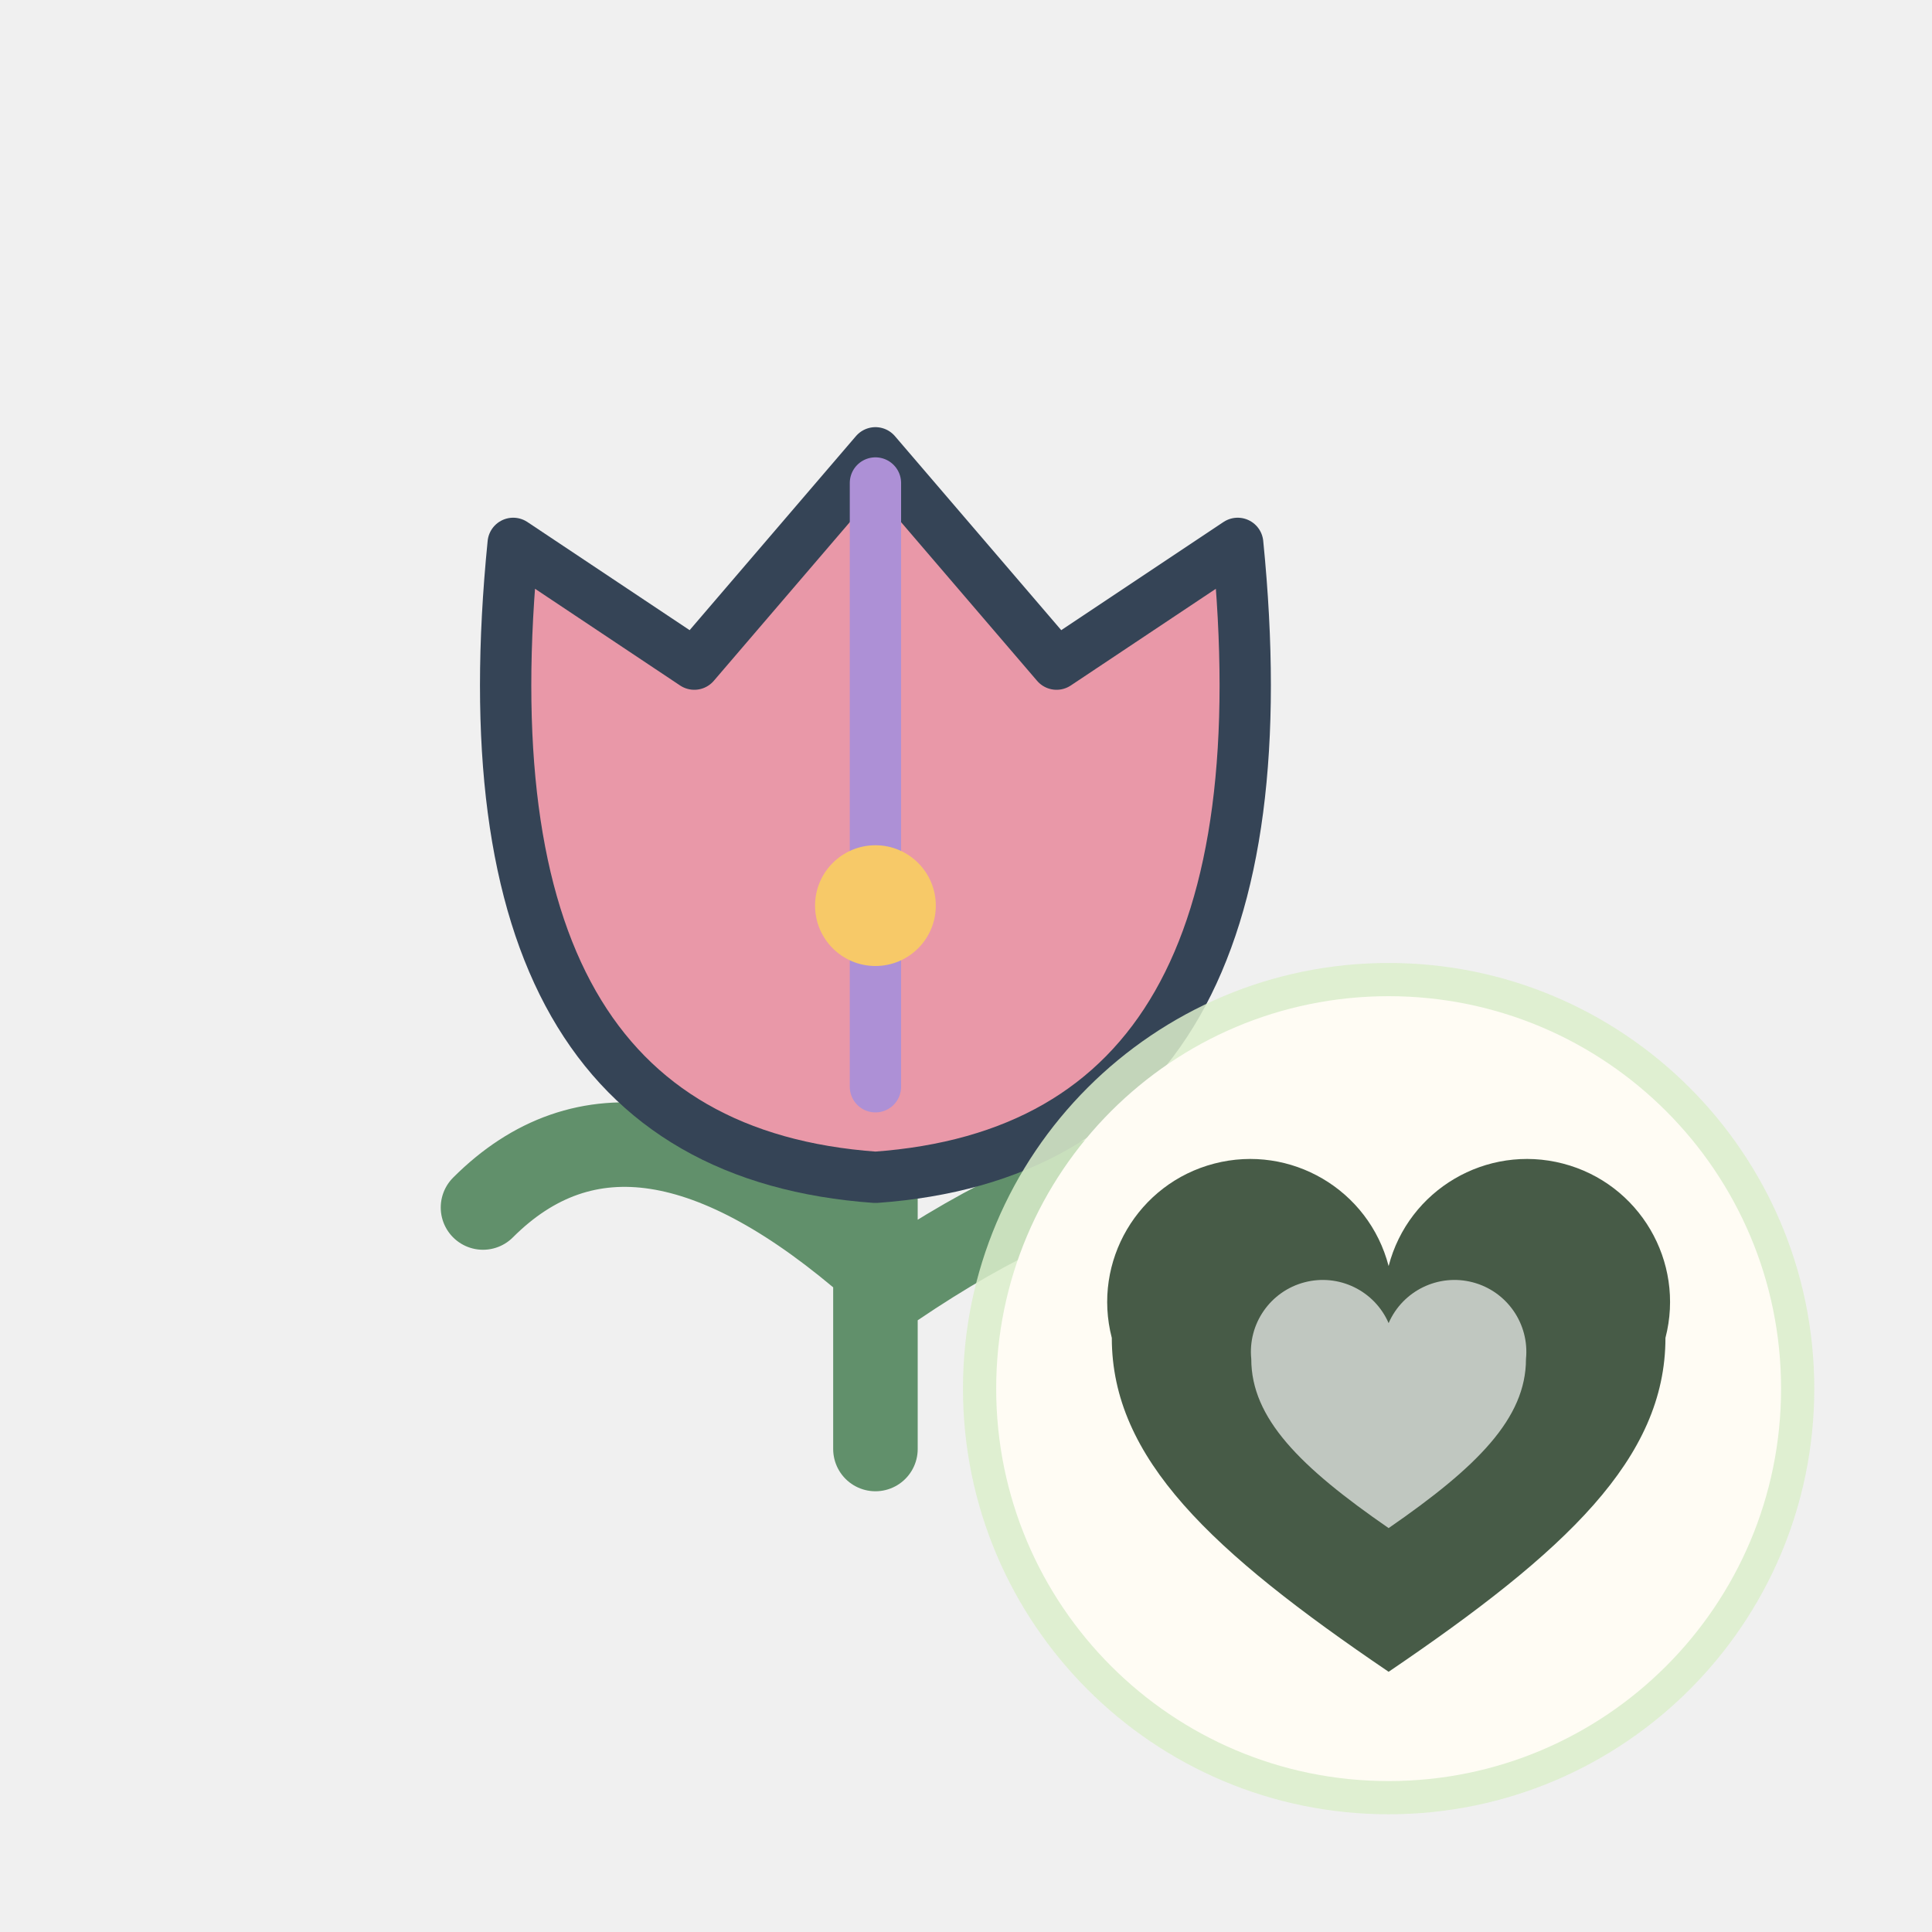
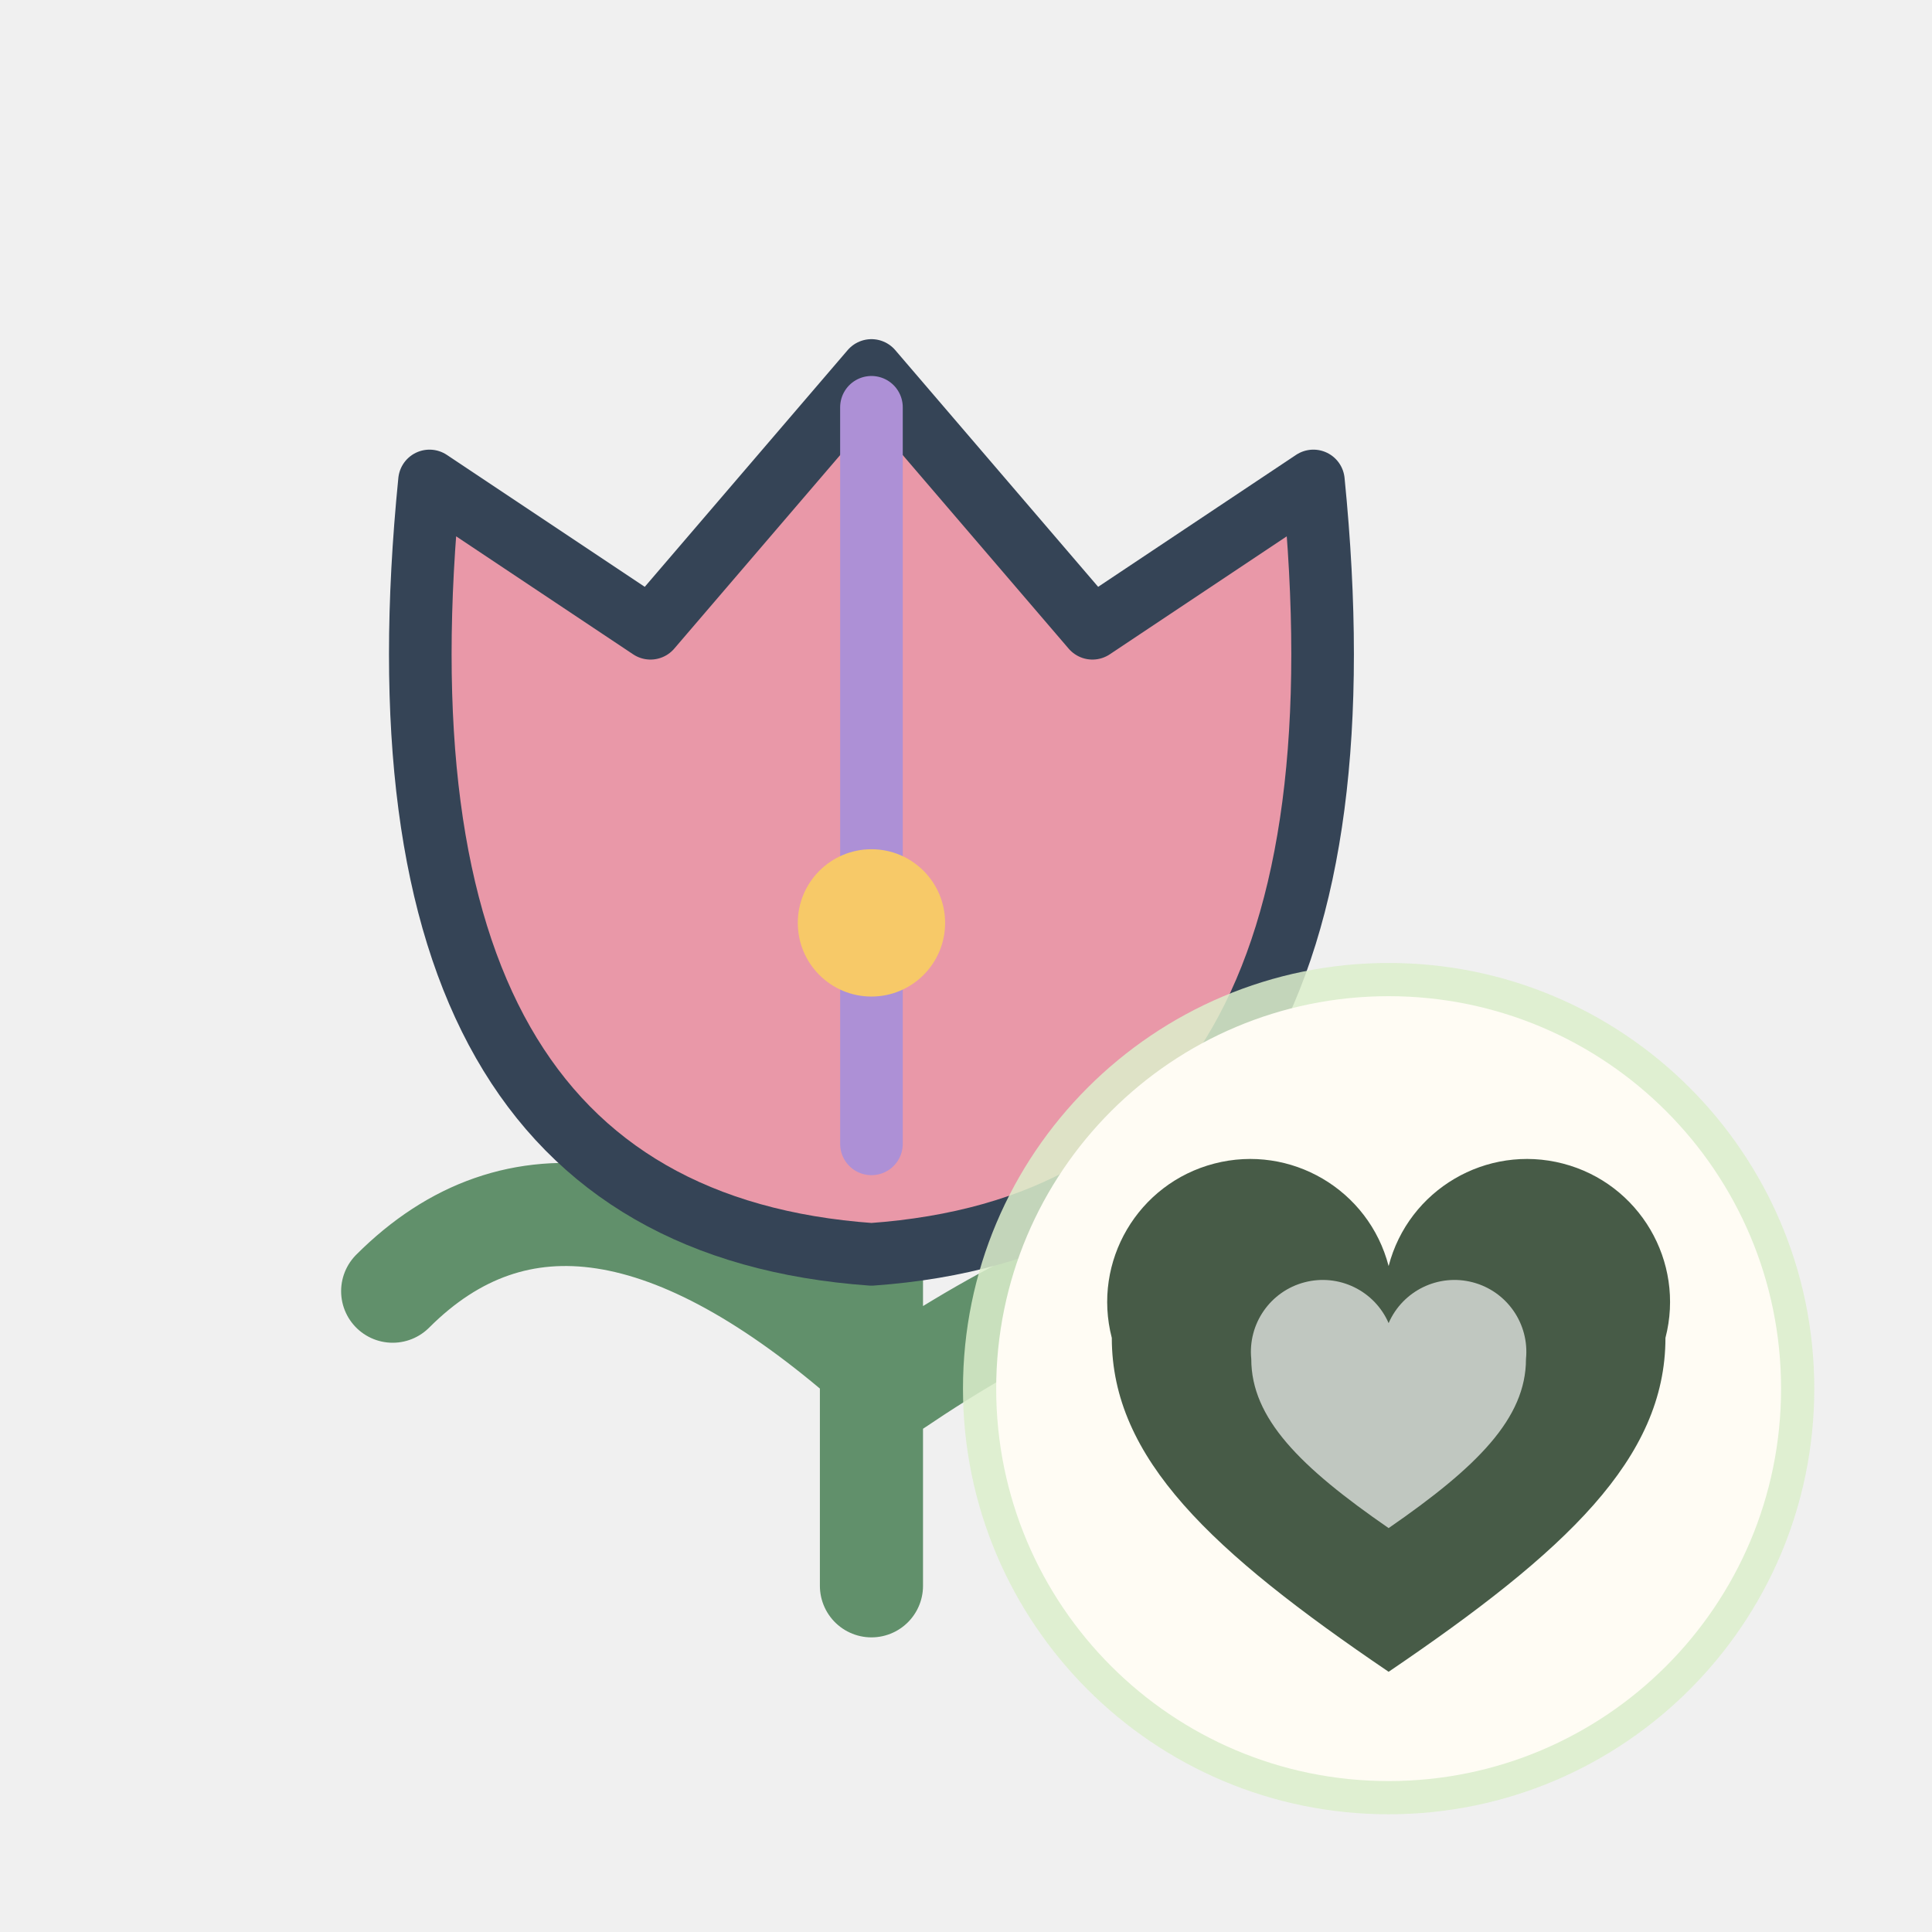
<svg xmlns="http://www.w3.org/2000/svg" viewBox="0 0 64 64" width="64" height="64" role="img" aria-label="pink tulip — nurse">
  <defs>
    <linearGradient id="d-floral-meadow-nurse" x1="0" y1="0" x2="0.62" y2="1">
      <stop offset="0" stop-color="#F7FBE8" />
      <stop offset="1" stop-color="#DCEFCB" />
    </linearGradient>
  </defs>
-   <g stroke="#354456" stroke-width="1.7" stroke-linejoin="round" stroke-linecap="round">
-     <path d="M29 34V48M29 42Q21 35 16 40M29 43Q39 36 44 40" fill="none" stroke="#61906b" stroke-width="2.8" />
-     <path d="M17 18L23 22L29 15L35 22L41 18Q43 38 29 39Q15 38 17 18Z" fill="#E998A8" />
-     <path d="M29 16V36" fill="none" stroke="#AD90D6" />
-     <circle cx="29" cy="30" r="2" fill="#F7C968" stroke="none" />
+   <g transform="translate(29.6 27.4) scale(1.22) translate(-29.6 -27.4)">
+     <g stroke="#354456" stroke-width="1.7" stroke-linejoin="round" stroke-linecap="round">
+       <path d="M29 34V48M29 42Q21 35 16 40M29 43Q39 36 44 40" fill="none" stroke="#61906b" stroke-width="2.8" />
+       <path d="M17 18L23 22L29 15L35 22L41 18Q43 38 29 39Q15 38 17 18Z" fill="#E998A8" />
+       <path d="M29 16V36" fill="none" stroke="#AD90D6" />
+       <circle cx="29" cy="30" r="2" fill="#F7C968" stroke="none" />
+     </g>
  </g>
  <circle cx="46" cy="46" r="14.1" fill="#DCEFCB" fill-opacity=".85" />
  <circle cx="46" cy="46" r="13" fill="#FFFCF4" />
  <g transform="translate(34.8 34.8) scale(0.7)">
    <path d="M16 29.4C7.6 23.7 2.9 19.3 2.9 13.6A6.7 6.7 0 0 1 16 10.2a6.7 6.7 0 0 1 13.1 3.4c0 5.7-4.7 10.1-13.1 15.8Z" fill="#475B47" />
    <path d="M16 22.6c-4.2-2.9-6.5-5.2-6.5-8a3.4 3.4 0 0 1 6.5-1.7 3.4 3.4 0 0 1 6.5 1.7c0 2.8-2.3 5.1-6.5 8Z" fill="#fff" fill-opacity=".66" />
  </g>
</svg>
